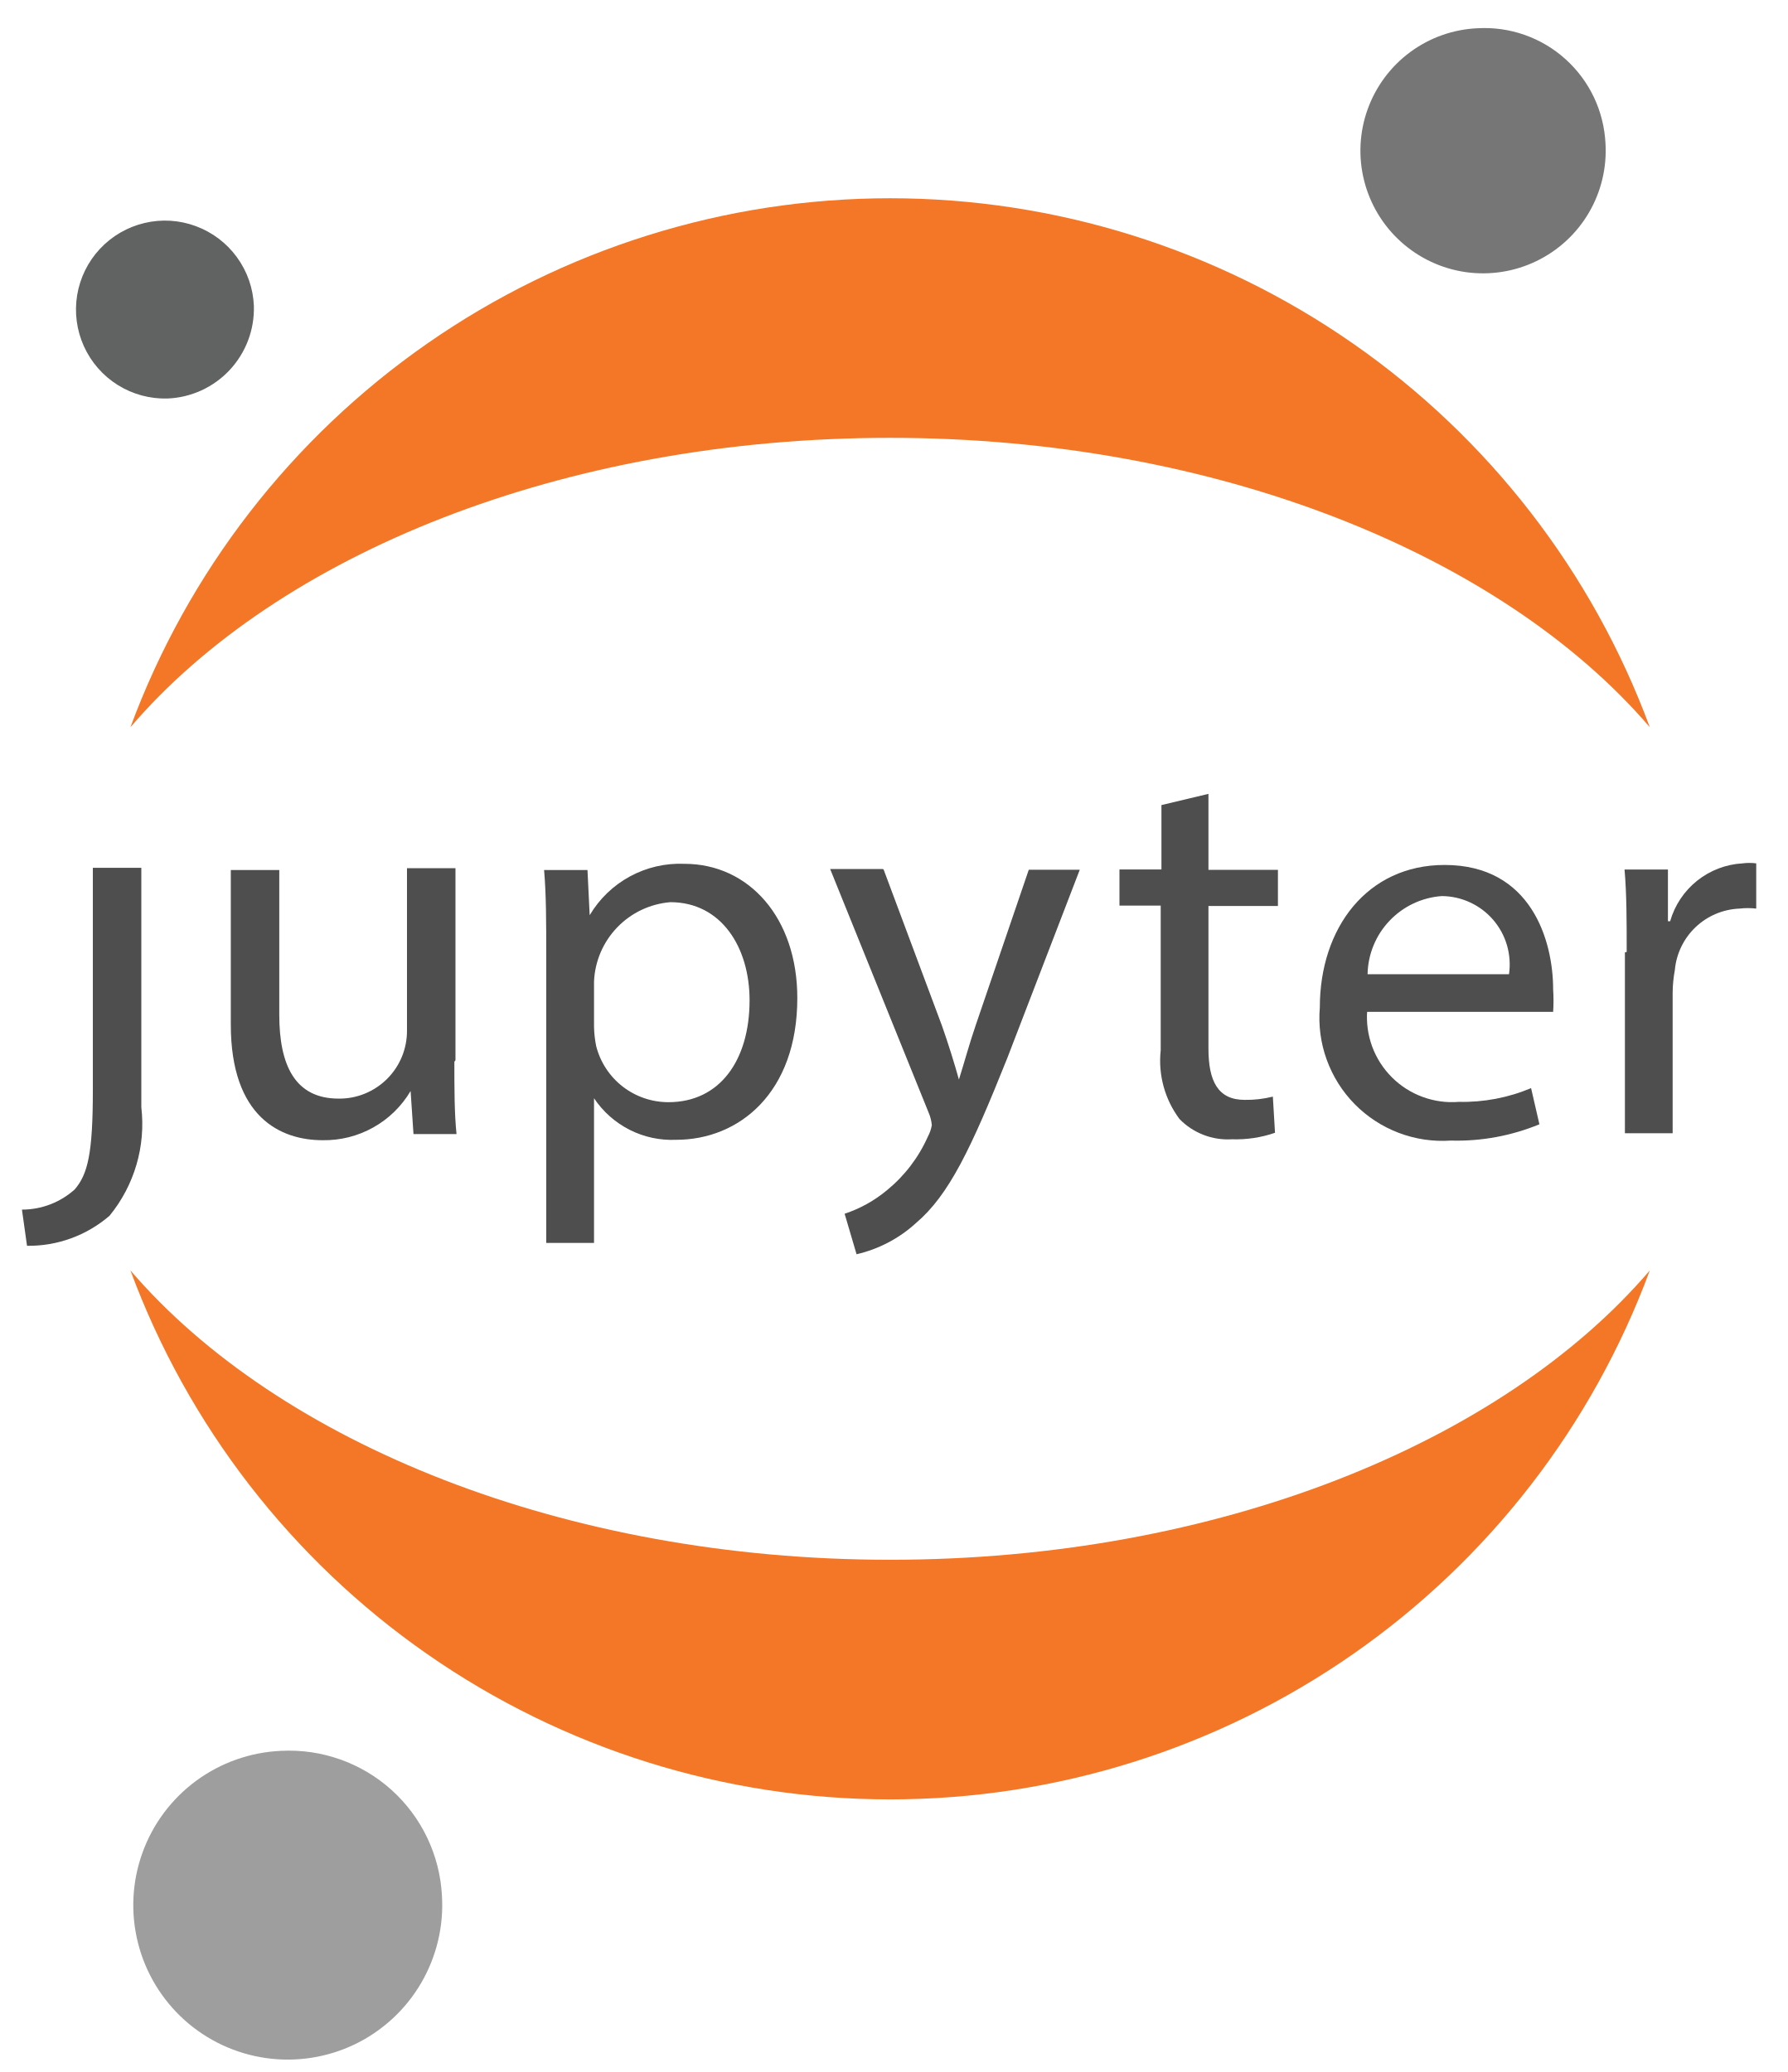
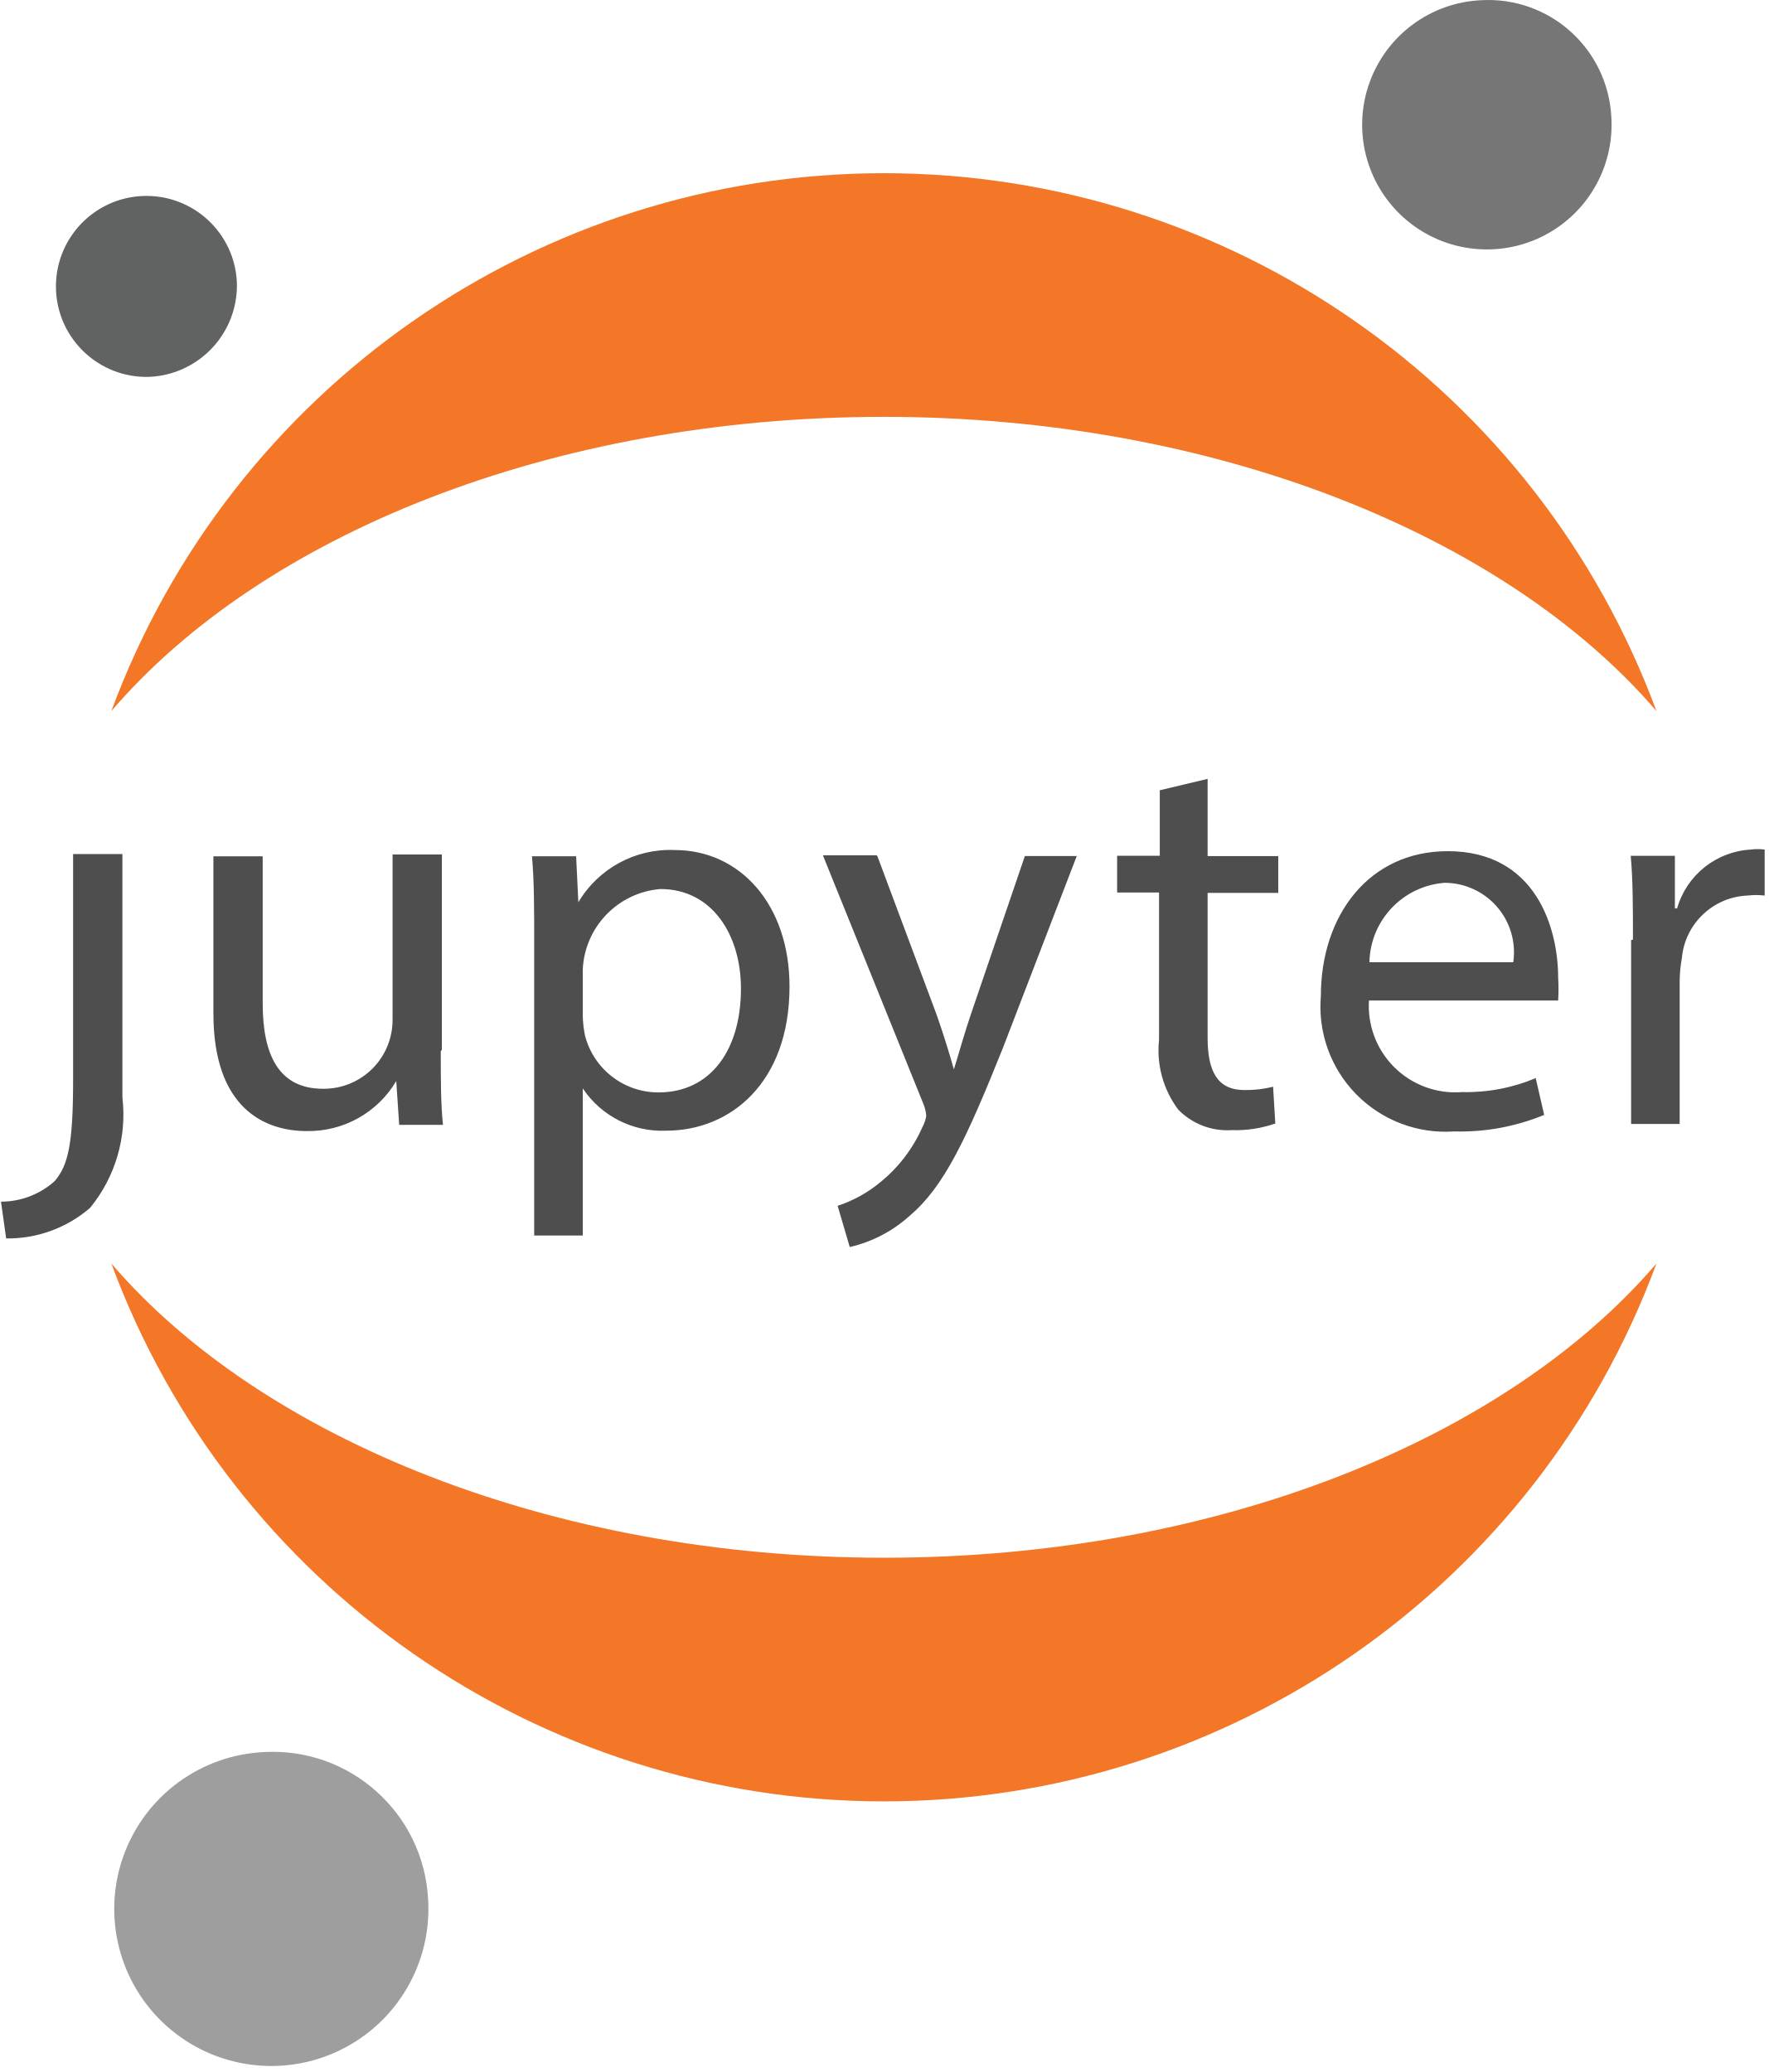
- <svg xmlns="http://www.w3.org/2000/svg" xmlns:xlink="http://www.w3.org/1999/xlink" width="44" height="51" viewBox="0 0 44 51" version="2.0">
-   <g id="Canvas" transform="translate(-1640 -2453)">
-     <g id="Group" style="mix-blend-mode:normal;">
-       <g id="Group" style="mix-blend-mode:normal;">
-         <g id="Group" style="mix-blend-mode:normal;">
-           <g id="g" style="mix-blend-mode:normal;">
-             <g id="path" style="mix-blend-mode:normal;">
-               <g id="path9 fill" style="mix-blend-mode:normal;">
-                 <use xlink:href="#path0_fill" transform="translate(1640.54 2474.36)" fill="#4E4E4E" style="mix-blend-mode:normal;" />
-               </g>
-             </g>
-             <g id="path" style="mix-blend-mode:normal;">
-               <g id="path10 fill" style="mix-blend-mode:normal;">
-                 <use xlink:href="#path1_fill" transform="translate(1645.68 2474.37)" fill="#4E4E4E" style="mix-blend-mode:normal;" />
-               </g>
-             </g>
-             <g id="path" style="mix-blend-mode:normal;">
-               <g id="path11 fill" style="mix-blend-mode:normal;">
-                 <use xlink:href="#path2_fill" transform="translate(1653.39 2474.26)" fill="#4E4E4E" style="mix-blend-mode:normal;" />
-               </g>
-             </g>
-             <g id="path" style="mix-blend-mode:normal;">
-               <g id="path12 fill" style="mix-blend-mode:normal;">
-                 <use xlink:href="#path3_fill" transform="translate(1660.43 2474.39)" fill="#4E4E4E" style="mix-blend-mode:normal;" />
-               </g>
-             </g>
-             <g id="path" style="mix-blend-mode:normal;">
-               <g id="path13 fill" style="mix-blend-mode:normal;">
-                 <use xlink:href="#path4_fill" transform="translate(1667.55 2472.54)" fill="#4E4E4E" style="mix-blend-mode:normal;" />
-               </g>
-             </g>
-             <g id="path" style="mix-blend-mode:normal;">
-               <g id="path14 fill" style="mix-blend-mode:normal;">
-                 <use xlink:href="#path5_fill" transform="translate(1672.47 2474.29)" fill="#4E4E4E" style="mix-blend-mode:normal;" />
-               </g>
-             </g>
-             <g id="path" style="mix-blend-mode:normal;">
-               <g id="path15 fill" style="mix-blend-mode:normal;">
-                 <use xlink:href="#path6_fill" transform="translate(1679.98 2474.24)" fill="#4E4E4E" style="mix-blend-mode:normal;" />
-               </g>
-             </g>
-           </g>
-         </g>
-         <g id="g" style="mix-blend-mode:normal;">
-           <g id="path" style="mix-blend-mode:normal;">
-             <g id="path16 fill" style="mix-blend-mode:normal;">
-               <use xlink:href="#path7_fill" transform="translate(1673.48 2453.69)" fill="#767677" style="mix-blend-mode:normal;" />
-             </g>
-           </g>
-           <g id="path" style="mix-blend-mode:normal;">
-             <g id="path17 fill" style="mix-blend-mode:normal;">
-               <use xlink:href="#path8_fill" transform="translate(1643.21 2484.27)" fill="#F37726" style="mix-blend-mode:normal;" />
-             </g>
-           </g>
-           <g id="path" style="mix-blend-mode:normal;">
-             <g id="path18 fill" style="mix-blend-mode:normal;">
-               <use xlink:href="#path9_fill" transform="translate(1643.21 2457.88)" fill="#F37726" style="mix-blend-mode:normal;" />
-             </g>
-           </g>
-           <g id="path" style="mix-blend-mode:normal;">
-             <g id="path19 fill" style="mix-blend-mode:normal;">
-               <use xlink:href="#path10_fill" transform="translate(1643.28 2496.09)" fill="#9E9E9E" style="mix-blend-mode:normal;" />
-             </g>
-           </g>
-           <g id="path" style="mix-blend-mode:normal;">
-             <g id="path20 fill" style="mix-blend-mode:normal;">
-               <use xlink:href="#path11_fill" transform="translate(1641.87 2458.43)" fill="#616262" style="mix-blend-mode:normal;" />
-             </g>
-           </g>
-         </g>
-       </g>
-     </g>
-   </g>
-   <defs>
-     <path id="path0_fill" d="M 1.745 5.475C 1.745 7.033 1.62 7.541 1.3 7.915C 0.943 8.236 0.48 8.414 0 8.413L 0.125 9.304C 0.869 9.314 1.591 9.051 2.155 8.565C 2.458 8.195 2.683 7.768 2.818 7.309C 2.953 6.85 2.993 6.369 2.938 5.894L 2.938 0L 1.745 0L 1.745 5.44L 1.745 5.475Z" />
-     <path id="path1_fill" d="M 5.502 4.763C 5.502 5.431 5.502 6.027 5.555 6.544L 4.496 6.544L 4.425 5.484C 4.203 5.859 3.886 6.169 3.506 6.381C 3.126 6.594 2.697 6.702 2.261 6.695C 1.229 6.695 0 6.134 0 3.846L 0 0.045L 1.193 0.045L 1.193 3.606C 1.193 4.843 1.576 5.671 2.653 5.671C 2.875 5.674 3.095 5.632 3.3 5.548C 3.505 5.464 3.691 5.34 3.848 5.184C 4.005 5.027 4.129 4.84 4.213 4.635C 4.296 4.43 4.338 4.21 4.336 3.989L 4.336 0L 5.529 0L 5.529 4.727L 5.502 4.763Z" />
-     <path id="path2_fill" d="M 0.053 2.273C 0.053 1.445 0.053 0.768 0 0.154L 1.068 0.154L 1.122 1.267C 1.36 0.865 1.702 0.535 2.113 0.312C 2.524 0.089 2.988 -0.018 3.454 0.002C 5.039 0.002 6.232 1.329 6.232 3.305C 6.232 5.638 4.799 6.795 3.25 6.795C 2.853 6.813 2.459 6.728 2.105 6.549C 1.751 6.369 1.449 6.102 1.229 5.772L 1.229 5.772L 1.229 9.333L 0.053 9.333L 0.053 2.299L 0.053 2.273ZM 1.229 4.009C 1.232 4.17 1.25 4.331 1.282 4.489C 1.383 4.885 1.613 5.235 1.935 5.485C 2.258 5.735 2.655 5.87 3.063 5.869C 4.318 5.869 5.057 4.846 5.057 3.359C 5.057 2.059 4.362 0.946 3.107 0.946C 2.61 0.987 2.145 1.207 1.8 1.566C 1.454 1.925 1.251 2.398 1.229 2.896L 1.229 4.009Z" />
-     <path id="path3_fill" d="M 1.318 0.018L 2.751 3.855C 2.902 4.282 3.063 4.799 3.169 5.182C 3.294 4.79 3.428 4.291 3.588 3.828L 4.888 0.018L 6.143 0.018L 4.362 4.647C 3.472 6.873 2.929 8.022 2.11 8.716C 1.697 9.093 1.194 9.357 0.65 9.482L 0.356 8.485C 0.737 8.359 1.09 8.163 1.398 7.906C 1.832 7.552 2.177 7.1 2.404 6.588C 2.452 6.499 2.486 6.403 2.502 6.303C 2.492 6.196 2.465 6.091 2.422 5.992L 0 0L 1.3 0L 1.318 0.018Z" />
-     <path id="path4_fill" d="M 2.19 0L 2.19 1.87L 3.9 1.87L 3.9 2.76L 2.19 2.76L 2.19 6.268C 2.19 7.069 2.422 7.532 3.08 7.532C 3.314 7.536 3.548 7.509 3.775 7.452L 3.828 8.342C 3.488 8.46 3.129 8.514 2.769 8.502C 2.53 8.517 2.292 8.48 2.069 8.394C 1.846 8.308 1.644 8.175 1.478 8.004C 1.115 7.519 0.95 6.914 1.015 6.312L 1.015 2.751L 0 2.751L 0 1.861L 1.033 1.861L 1.033 0.276L 2.19 0Z" />
-     <path id="path5_fill" d="M 1.177 3.579C 1.153 3.881 1.195 4.185 1.299 4.469C 1.404 4.753 1.569 5.011 1.783 5.225C 1.997 5.44 2.256 5.605 2.54 5.709C 2.824 5.814 3.128 5.856 3.43 5.831C 4.04 5.845 4.647 5.73 5.21 5.493L 5.415 6.383C 4.724 6.668 3.981 6.805 3.234 6.784C 2.798 6.814 2.361 6.749 1.953 6.594C 1.545 6.439 1.175 6.198 0.869 5.887C 0.563 5.576 0.328 5.202 0.18 4.791C 0.031 4.381 -0.026 3.943 0.011 3.508C 0.011 1.549 1.177 0 3.082 0C 5.219 0 5.753 1.87 5.753 3.063C 5.765 3.246 5.765 3.431 5.753 3.615L 1.15 3.615L 1.177 3.579ZM 4.667 2.689C 4.701 2.451 4.684 2.208 4.617 1.977C 4.55 1.746 4.434 1.533 4.277 1.35C 4.12 1.168 3.926 1.022 3.707 0.921C 3.489 0.82 3.252 0.767 3.011 0.766C 2.522 0.801 2.064 1.018 1.726 1.374C 1.388 1.729 1.196 2.198 1.186 2.689L 4.667 2.689Z" />
-     <path id="path6_fill" d="M 0.053 2.192C 0.053 1.427 0.053 0.768 0 0.162L 1.068 0.162L 1.068 1.436L 1.122 1.436C 1.234 1.043 1.466 0.694 1.785 0.439C 2.104 0.184 2.494 0.034 2.902 0.011C 3.015 -0.004 3.128 -0.004 3.241 0.011L 3.241 1.124C 3.105 1.108 2.967 1.108 2.831 1.124C 2.427 1.14 2.042 1.302 1.749 1.58C 1.456 1.859 1.274 2.235 1.238 2.637C 1.204 2.82 1.186 3.004 1.184 3.189L 1.184 6.653L 0.009 6.653L 0.009 2.201L 0.053 2.192Z" />
-     <path id="path7_fill" d="M 6.031 2.836C 6.067 3.434 5.925 4.029 5.622 4.546C 5.319 5.063 4.869 5.478 4.329 5.738C 3.789 5.999 3.184 6.092 2.591 6.008C 1.998 5.923 1.443 5.663 0.998 5.262C 0.553 4.861 0.237 4.337 0.091 3.755C -0.055 3.174 -0.025 2.563 0.178 1.999C 0.381 1.435 0.747 0.944 1.229 0.589C 1.712 0.234 2.289 0.03 2.888 0.005C 3.28 -0.017 3.673 0.039 4.044 0.17C 4.415 0.301 4.756 0.503 5.048 0.767C 5.34 1.03 5.577 1.348 5.746 1.703C 5.914 2.058 6.011 2.443 6.031 2.836L 6.031 2.836Z" />
-     <path id="path8_fill" d="M 18.696 7.122C 10.684 7.122 3.641 4.247 0 0C 1.413 3.82 3.962 7.116 7.305 9.444C 10.647 11.772 14.623 13.02 18.696 13.02C 22.77 13.02 26.745 11.772 30.088 9.444C 33.43 7.116 35.98 3.82 37.392 4.0486e-13C 33.76 4.247 26.744 7.122 18.696 7.122Z" />
-     <path id="path9_fill" d="M 18.696 5.897C 26.709 5.897 33.751 8.773 37.392 13.02C 35.98 9.199 33.43 5.903 30.088 3.576C 26.745 1.248 22.77 4.0486e-13 18.696 0C 14.623 4.0486e-13 10.647 1.248 7.305 3.576C 3.962 5.903 1.413 9.199 0 13.02C 3.641 8.764 10.648 5.897 18.696 5.897Z" />
-     <path id="path10_fill" d="M 7.596 3.567C 7.643 4.32 7.464 5.07 7.083 5.722C 6.703 6.373 6.136 6.897 5.457 7.226C 4.777 7.554 4.015 7.673 3.268 7.567C 2.52 7.461 1.822 7.135 1.26 6.631C 0.699 6.126 0.3 5.466 0.116 4.734C -0.069 4.002 -0.032 3.232 0.223 2.521C 0.477 1.81 0.938 1.192 1.545 0.744C 2.153 0.296 2.88 0.039 3.634 0.005C 4.128 -0.021 4.622 0.05 5.089 0.215C 5.555 0.379 5.985 0.634 6.353 0.965C 6.721 1.296 7.02 1.696 7.233 2.142C 7.446 2.589 7.57 3.073 7.596 3.567L 7.596 3.567Z" />
-     <path id="path11_fill" d="M 2.251 4.379C 1.819 4.391 1.393 4.275 1.027 4.046C 0.661 3.817 0.371 3.484 0.194 3.091C 0.016 2.697 -0.041 2.259 0.029 1.833C 0.1 1.407 0.294 1.011 0.589 0.696C 0.884 0.38 1.266 0.158 1.686 0.059C 2.106 -0.041 2.546 -0.014 2.951 0.137C 3.356 0.287 3.708 0.553 3.962 0.903C 4.216 1.252 4.361 1.669 4.378 2.1C 4.395 2.684 4.181 3.25 3.783 3.677C 3.385 4.104 2.834 4.356 2.251 4.379Z" />
-   </defs>
+ <svg xmlns="http://www.w3.org/2000/svg" width="256" height="300" preserveAspectRatio="xMidYMid meet" viewBox="0 0 256 300" style="-ms-transform: rotate(360deg); -webkit-transform: rotate(360deg); transform: rotate(360deg);">
+   <path d="M10.584 156.41v-32.753h7.136v35.256a21.302 21.302 0 01-4.686 15.976A18.213 18.213 0 01.89 179.31l-.745-5.325a11.61 11.61 0 007.775-2.982c1.917-2.237 2.663-5.273 2.663-14.592zm53.22-4.201c0 3.994 0 7.562.32 10.651h-6.338l-.426-6.337a14.752 14.752 0 01-12.941 7.242c-6.178 0-13.527-3.355-13.527-17.041v-22.74h7.136v21.302c0 7.402 2.29 12.355 8.734 12.355a9.958 9.958 0 0010.065-10.065v-23.859h7.136v28.279l-.16.213zm13.527-15.555c0-4.953 0-9-.32-12.675h6.39l.32 6.657a15.445 15.445 0 0113.953-7.562c9.48 0 16.616 7.935 16.616 19.757 0 13.953-8.574 20.877-17.84 20.877a13.794 13.794 0 01-12.09-6.125v21.302h-7.03V136.654zm7.03 10.385c.019.966.126 1.928.319 2.875a10.97 10.97 0 0010.651 8.255c7.509 0 11.93-6.124 11.93-15.018 0-7.775-4.155-14.432-11.664-14.432a12.249 12.249 0 00-11.237 11.663v6.657zm42.644-23.095l8.574 22.953a132.673 132.673 0 012.503 7.935c.745-2.344 1.544-5.326 2.503-8.095l7.775-22.793h7.509l-10.651 27.692c-5.326 13.314-8.574 20.184-13.474 24.338a19.385 19.385 0 01-8.734 4.58l-1.757-5.965a18.906 18.906 0 006.23-3.461 21.302 21.302 0 006.019-7.882c.29-.53.488-1.107.585-1.704a6.125 6.125 0 00-.479-1.864l-14.485-35.84h7.775l.107.106zm47.809-11.173v11.183h10.225v5.326h-10.225v20.983c0 4.793 1.384 7.562 5.325 7.562 1.4.023 2.796-.138 4.154-.48l.32 5.326a17.575 17.575 0 01-6.338.959 9.906 9.906 0 01-7.722-2.983 14.326 14.326 0 01-2.77-10.118v-21.302h-6.07V123.9h6.177v-9.48l6.924-1.65zm23.37 31.877a12.516 12.516 0 0013.474 13.473 25.988 25.988 0 0010.651-2.024l1.225 5.326a31.953 31.953 0 01-13.048 2.396 18.106 18.106 0 01-19.278-19.598c0-11.716 6.976-20.982 18.373-20.982 12.781 0 15.977 11.183 15.977 18.32.068 1.1.068 2.202 0 3.302h-27.533l.16-.213zm20.877-5.326a10.064 10.064 0 00-9.906-11.503 11.77 11.77 0 00-10.917 11.503h20.823zm17.324-3.269c0-4.58 0-8.52-.32-12.142h6.391v7.616h.32a11.77 11.77 0 0110.651-8.521 7.775 7.775 0 012.024 0v6.657a10.645 10.645 0 00-2.45 0 9.958 9.958 0 00-9.533 9.053c-.199 1.09-.306 2.194-.32 3.302v20.716h-7.029v-26.627l.266-.054z" fill="#4E4E4E" />
+   <path d="M233.258 16.962a18.053 18.053 0 11-18.8-16.935 17.84 17.84 0 0118.8 16.935z" fill="#767677" />
+   <path d="M127.953 225.541c-47.93 0-90.055-17.201-111.836-42.604a119.239 119.239 0 00223.672 0c-21.728 25.403-63.693 42.604-111.836 42.604z" fill="#F37726" />
+   <path d="M127.953 60.354c47.93 0 90.055 17.202 111.836 42.604a119.243 119.243 0 00-111.836-77.88 119.239 119.239 0 00-111.836 77.88c21.781-25.455 63.694-42.604 111.836-42.604z" fill="#F37726" />
+   <path d="M61.972 274.975a22.74 22.74 0 11-23.699-21.302 22.527 22.527 0 0123.699 21.302z" fill="#9E9E9E" />
+   <path d="M21.564 54.565a13.102 13.102 0 1112.728-13.633 13.26 13.26 0 01-12.728 13.633z" fill="#616262" />
+   <rect x="0" y="0" width="256" height="300" fill="rgba(0, 0, 0, 0)" />
</svg>
